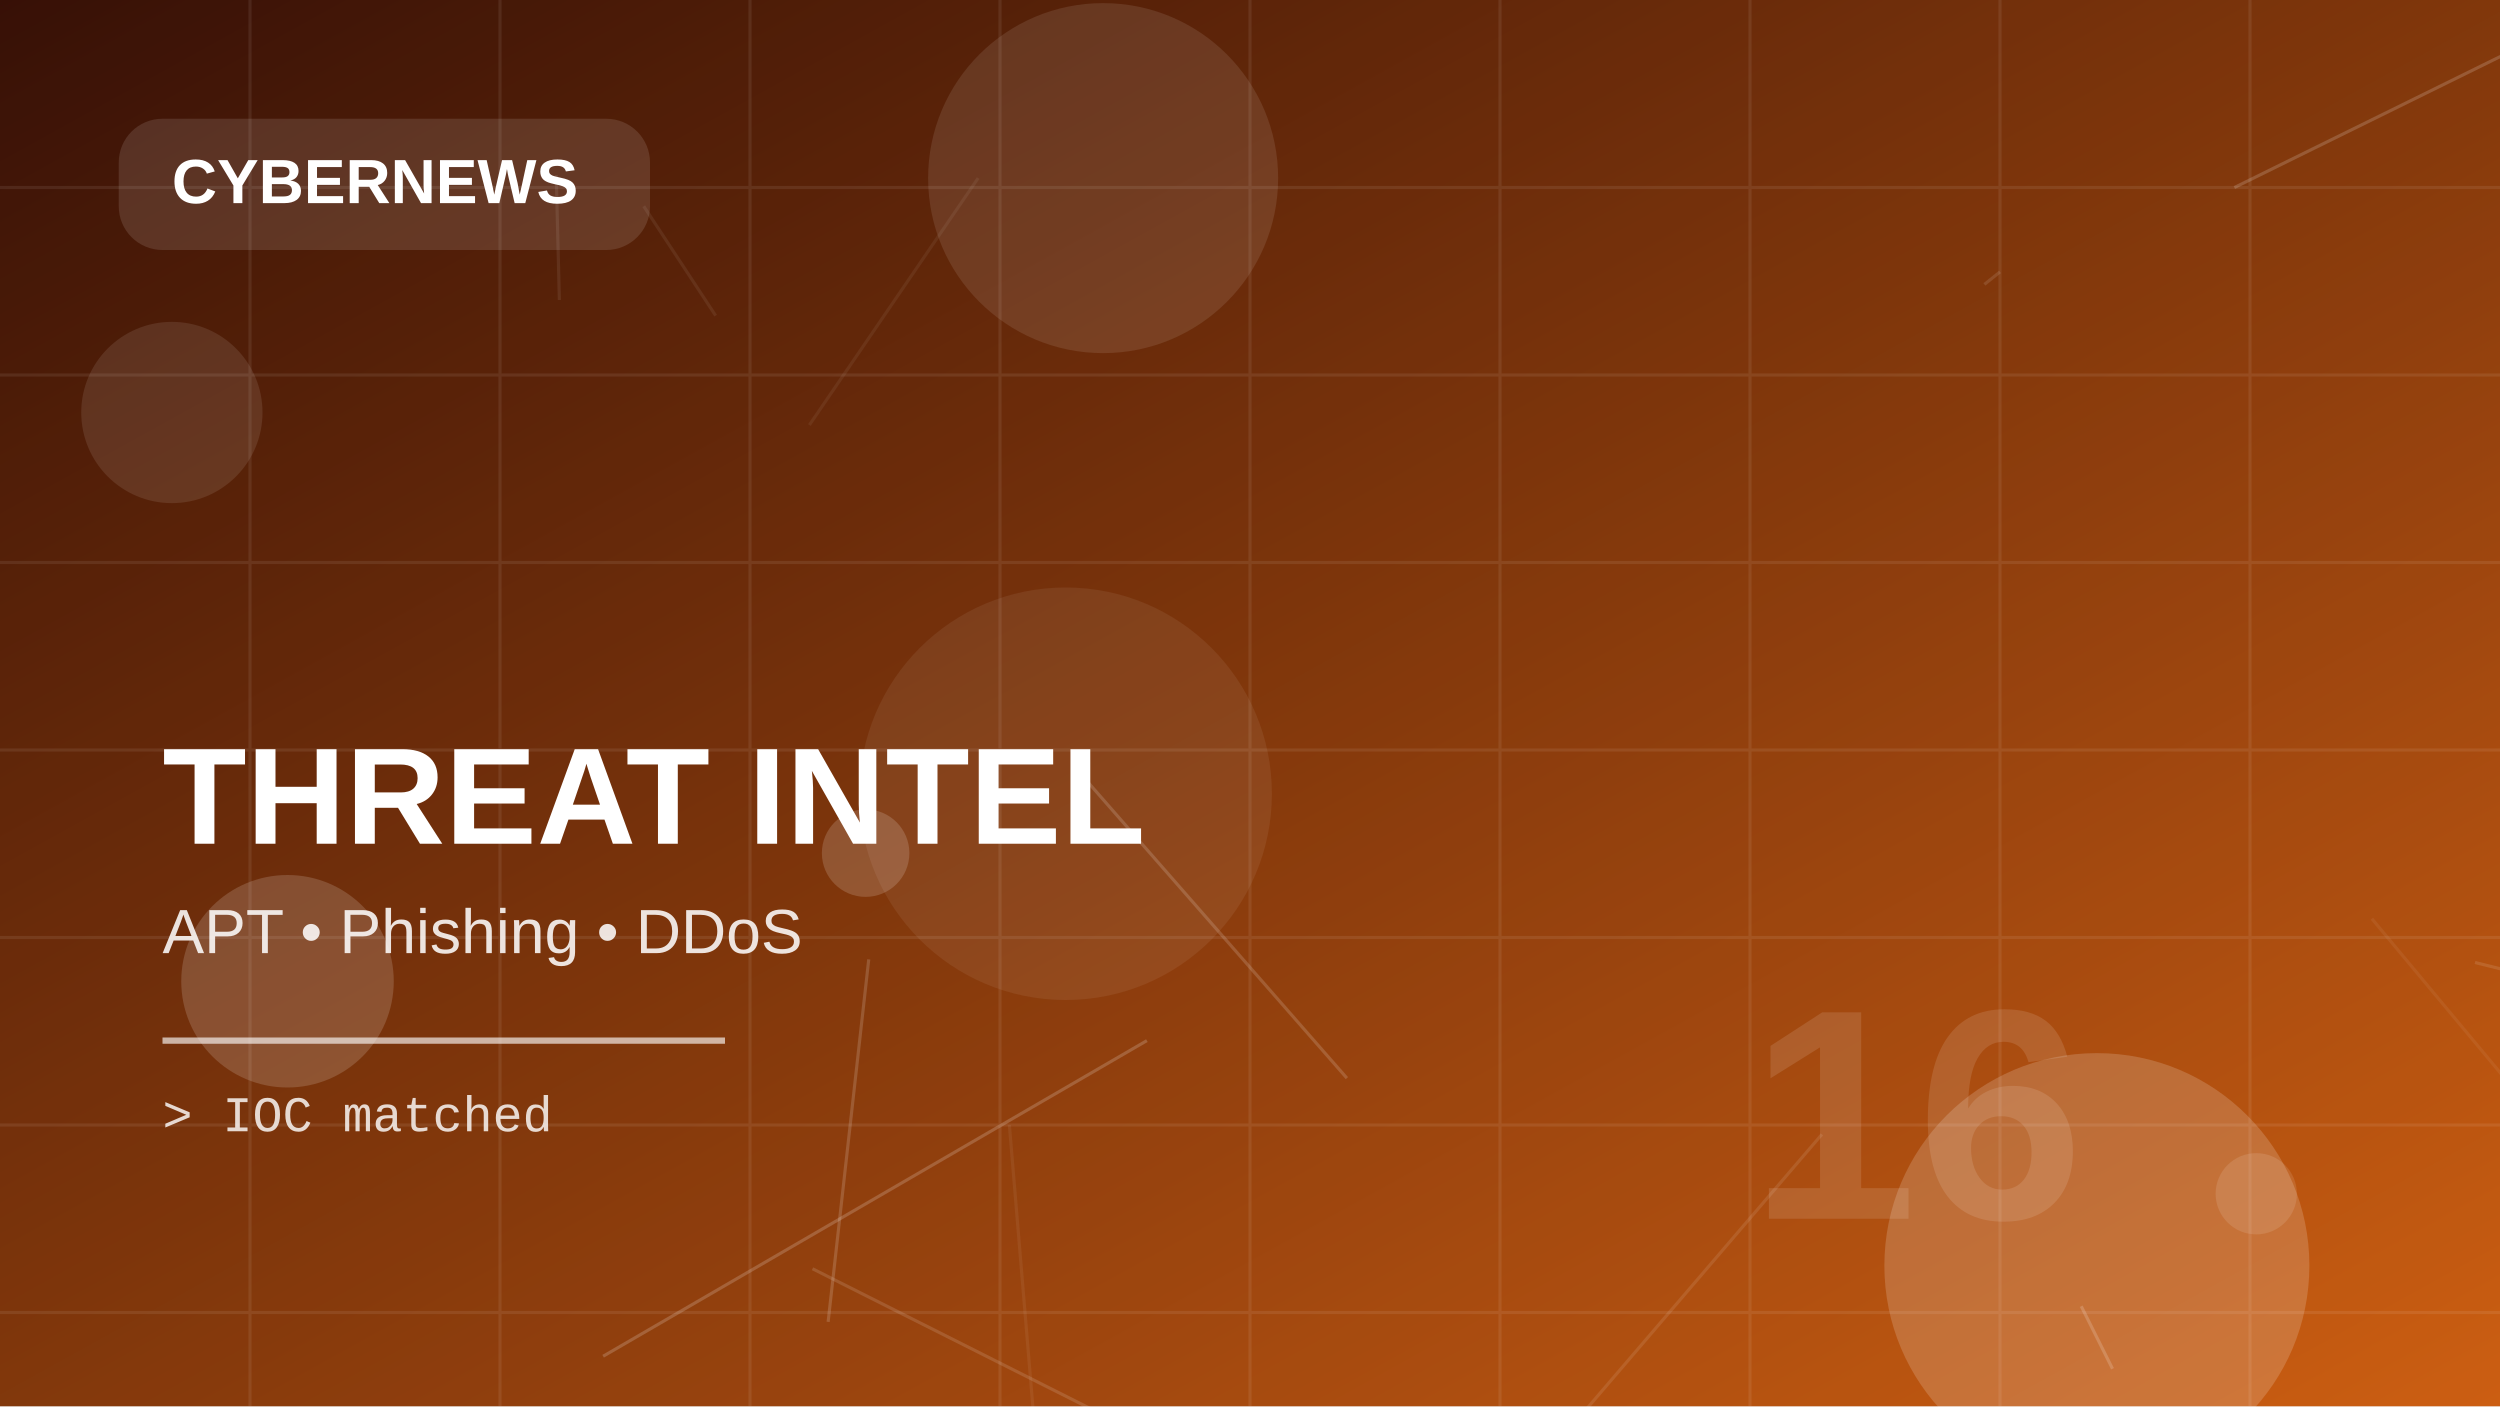
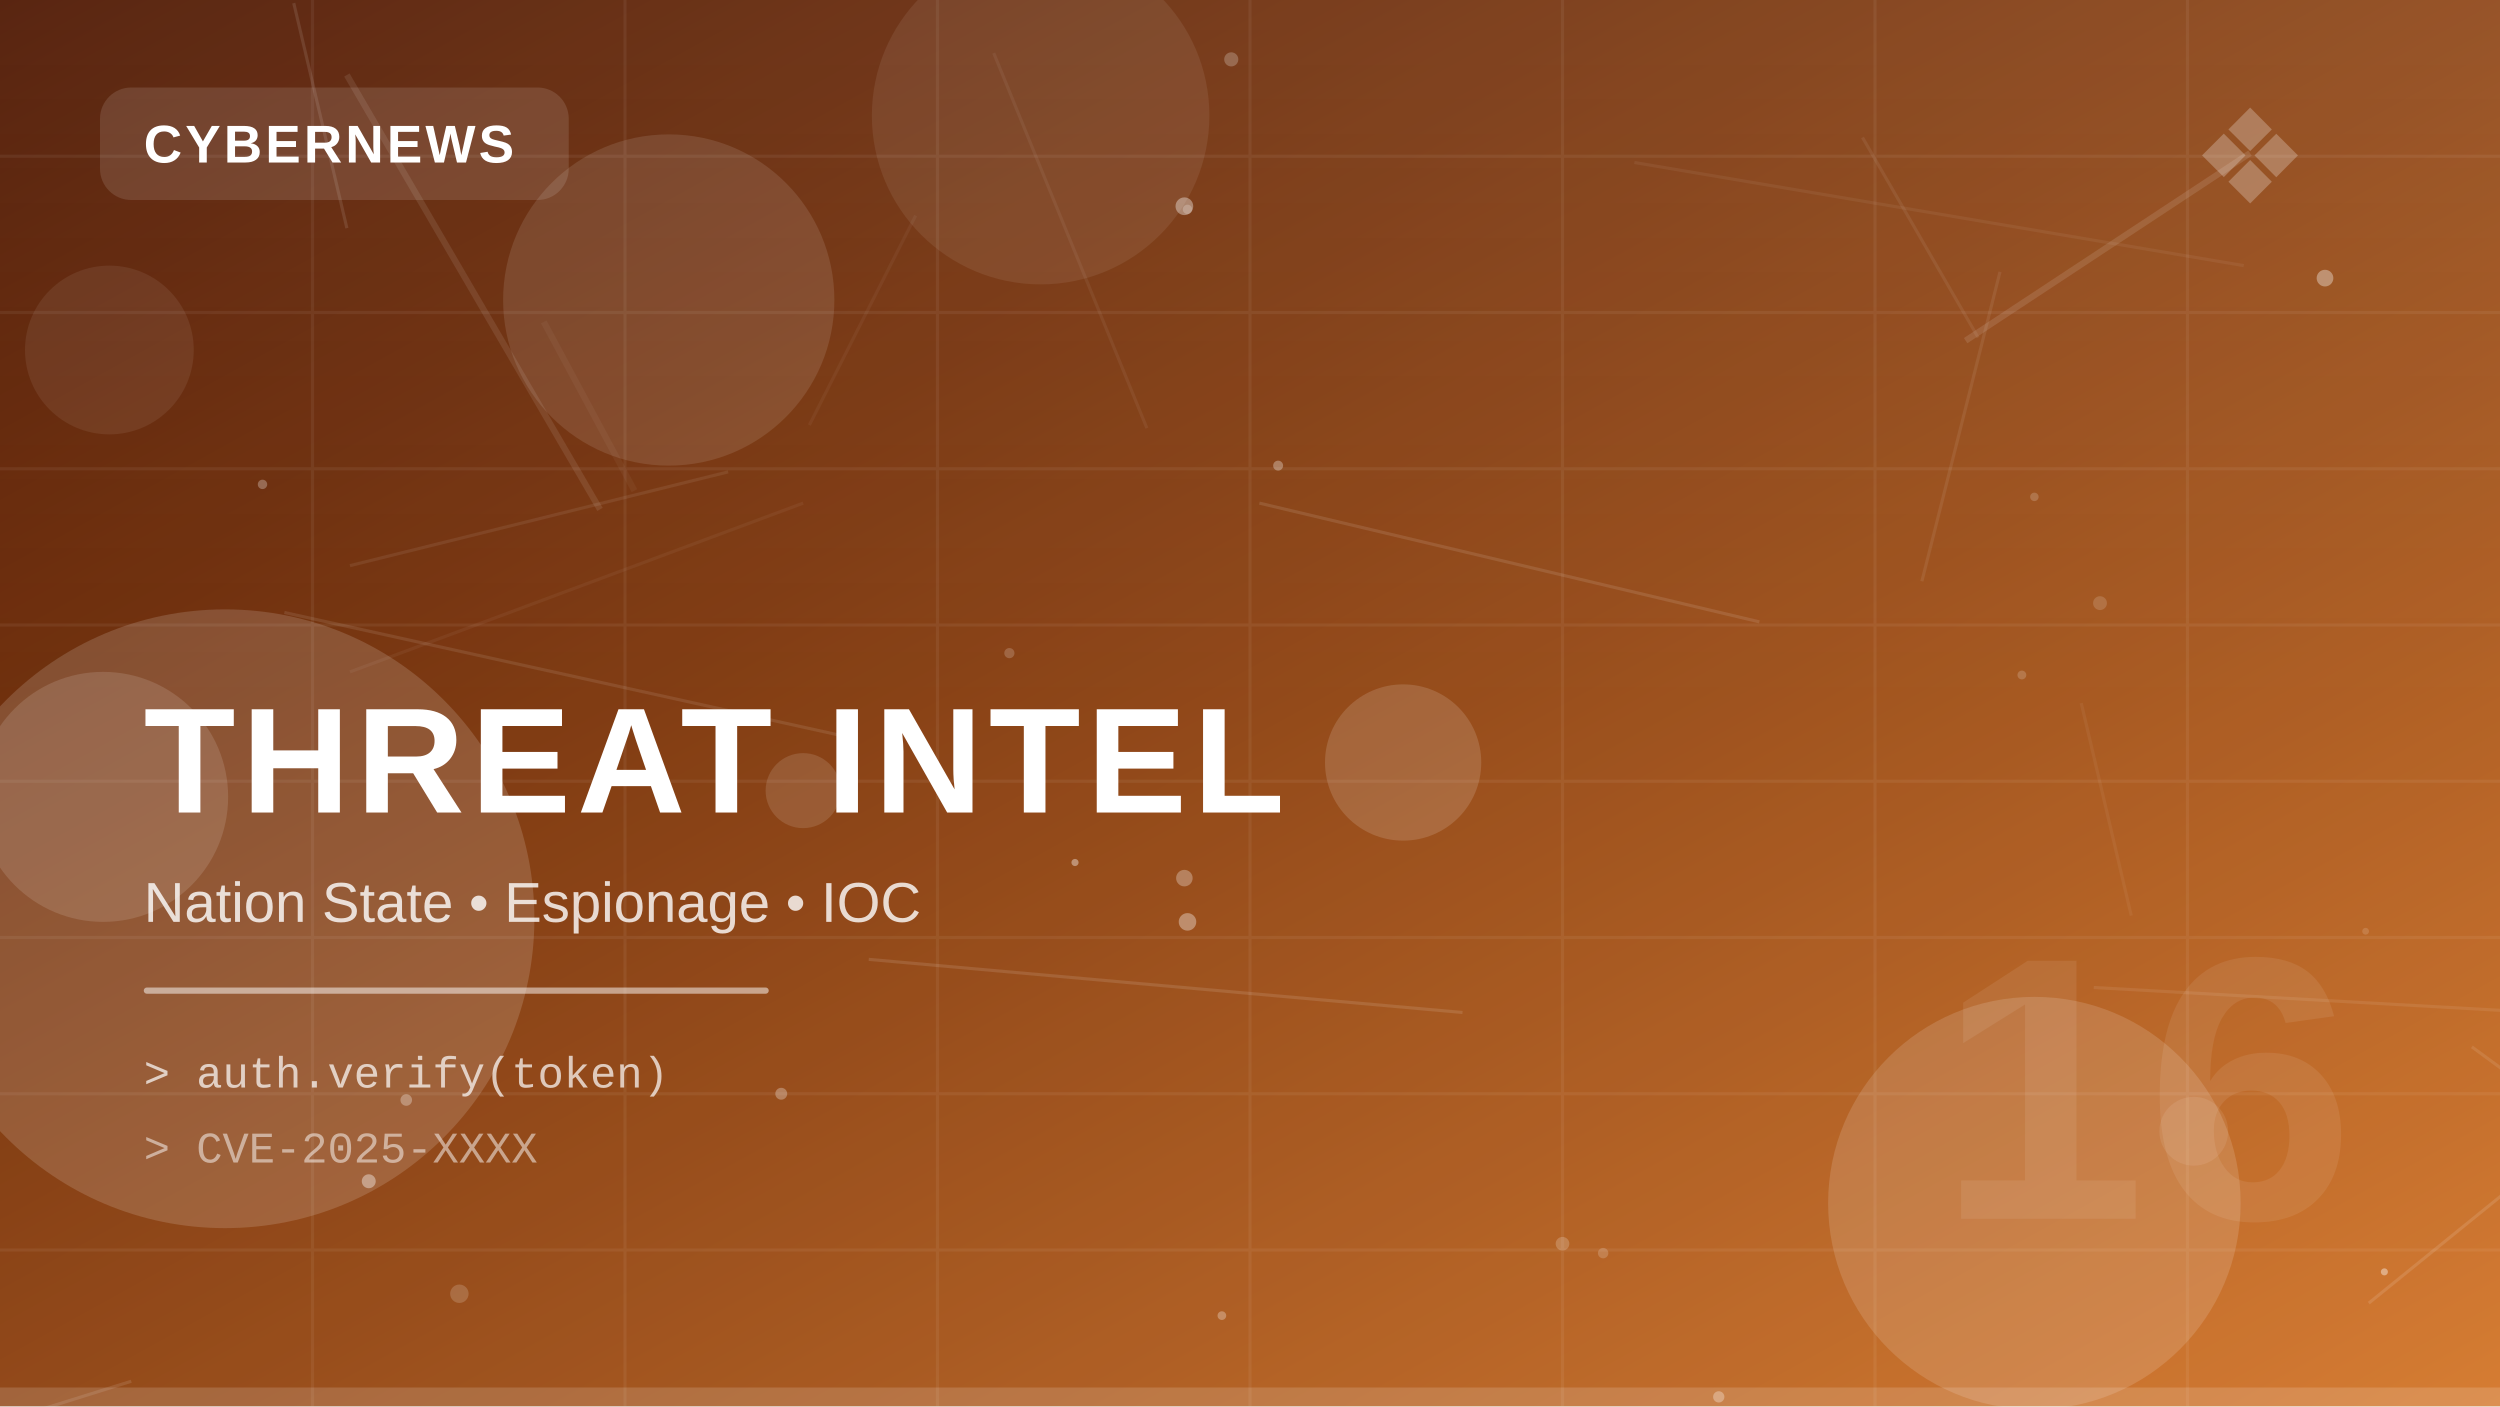
<svg xmlns="http://www.w3.org/2000/svg" width="800" height="450" viewBox="0 0 800 450">
  <defs>
-     <linearGradient id="g" x1="0" y1="0" x2="1" y2="1">
-       <stop offset="0%" stop-color="#431407" />
-       <stop offset="100%" stop-color="#f97316" />
+     <linearGradient id="bg" x1="0" y1="0" x2="1" y2="1">
+       <stop offset="0%" stop-color="#5c1a00" />
+       <stop offset="100%" stop-color="#fb923c" />
+     </linearGradient>
+     <linearGradient id="shine" x1="0" y1="0" x2="0" y2="1">
+       <stop offset="0%" stop-color="rgba(255,255,255,0.08)" />
+       <stop offset="100%" stop-color="rgba(255,255,255,0)" />
    </linearGradient>
  </defs>
-   <rect width="800" height="450" fill="url(#g)" />
-   <rect width="800" height="450" fill="rgba(0,0,0,0.18)" />
+   <rect width="800" height="450" fill="url(#bg)" />
+   <rect width="800" height="225" fill="url(#shine)" />
+   <rect width="800" height="450" fill="rgba(0,0,0,0.15)" />
+   <g opacity="0.06">
+     <path d="M0 50H800 M0 100H800 M0 150H800 M0 200H800 M0 250H800 M0 300H800 M0 350H800 M0 400H800" stroke="white" stroke-width="1" />
+     <path d="M100 0V450 M200 0V450 M300 0V450 M400 0V450 M500 0V450 M600 0V450 M700 0V450" stroke="white" stroke-width="1" />
+   </g>
+   <circle cx="449" cy="244" r="25" fill="rgba(255,255,255,0.142)" />
+   <circle cx="702" cy="362" r="11" fill="rgba(255,255,255,0.084)" />
+   <circle cx="257" cy="253" r="12" fill="rgba(255,255,255,0.127)" />
+   <circle cx="651" cy="385" r="66" fill="rgba(255,255,255,0.14)" />
+   <circle cx="35" cy="112" r="27" fill="rgba(255,255,255,0.074)" />
+   <circle cx="333" cy="37" r="54" fill="rgba(255,255,255,0.075)" />
+   <circle cx="72" cy="294" r="99" fill="rgba(255,255,255,0.149)" />
+   <circle cx="214" cy="96" r="53" fill="rgba(255,255,255,0.108)" />
+   <circle cx="33" cy="255" r="40" fill="rgba(255,255,255,0.125)" />
+   <line x1="791" y1="335" x2="987" y2="479" stroke="rgba(255,255,255,0.097)" stroke-width="1" />
+   <line x1="112" y1="215" x2="257" y2="161" stroke="rgba(255,255,255,0.048)" stroke-width="1" />
+   <line x1="278" y1="307" x2="468" y2="324" stroke="rgba(255,255,255,0.114)" stroke-width="1" />
+   <line x1="112" y1="181" x2="233" y2="151" stroke="rgba(255,255,255,0.076)" stroke-width="1" />
+   <line x1="629" y1="109" x2="720" y2="49" stroke="rgba(255,255,255,0.111)" stroke-width="2" />
+   <line x1="640" y1="87" x2="615" y2="186" stroke="rgba(255,255,255,0.076)" stroke-width="1" />
+   <line x1="403" y1="161" x2="563" y2="199" stroke="rgba(255,255,255,0.108)" stroke-width="1" />
+   <line x1="259" y1="136" x2="293" y2="69" stroke="rgba(255,255,255,0.044)" stroke-width="1" />
+   <line x1="203" y1="157" x2="174" y2="103" stroke="rgba(255,255,255,0.041)" stroke-width="2" />
+   <line x1="633" y1="108" x2="596" y2="44" stroke="rgba(255,255,255,0.067)" stroke-width="1" />
+   <line x1="318" y1="17" x2="367" y2="137" stroke="rgba(255,255,255,0.056)" stroke-width="1" />
+   <line x1="666" y1="225" x2="682" y2="293" stroke="rgba(255,255,255,0.053)" stroke-width="1" />
+   <line x1="91" y1="196" x2="272" y2="236" stroke="rgba(255,255,255,0.097)" stroke-width="1" />
+   <line x1="111" y1="73" x2="94" y2="1" stroke="rgba(255,255,255,0.103)" stroke-width="1" />
+   <line x1="192" y1="163" x2="111" y2="24" stroke="rgba(255,255,255,0.091)" stroke-width="2" />
+   <line x1="42" y1="442" x2="-118" y2="492" stroke="rgba(255,255,255,0.106)" stroke-width="1" />
+   <line x1="523" y1="52" x2="718" y2="85" stroke="rgba(255,255,255,0.056)" stroke-width="1" />
+   <line x1="758" y1="417" x2="874" y2="323" stroke="rgba(255,255,255,0.117)" stroke-width="1" />
+   <line x1="670" y1="316" x2="848" y2="326" stroke="rgba(255,255,255,0.082)" stroke-width="1" />
+   <circle cx="118" cy="378" r="2.232" fill="rgba(255,255,255,0.39)" />
+   <circle cx="130" cy="352" r="1.858" fill="rgba(255,255,255,0.3)" />
+   <circle cx="651" cy="159" r="1.354" fill="rgba(255,255,255,0.18)" />
+   <circle cx="394" cy="19" r="2.258" fill="rgba(255,255,255,0.23)" />
+   <circle cx="757" cy="298" r="1.086" fill="rgba(255,255,255,0.14)" />
+   <circle cx="647" cy="216" r="1.409" fill="rgba(255,255,255,0.18)" />
+   <circle cx="763" cy="407" r="1.132" fill="rgba(255,255,255,0.4)" />
+   <circle cx="550" cy="447" r="1.806" fill="rgba(255,255,255,0.3)" />
+   <circle cx="147" cy="414" r="2.947" fill="rgba(255,255,255,0.17)" />
+   <circle cx="379" cy="66" r="2.835" fill="rgba(255,255,255,0.37)" />
+   <circle cx="513" cy="401" r="1.668" fill="rgba(255,255,255,0.18)" />
+   <circle cx="744" cy="89" r="2.671" fill="rgba(255,255,255,0.35)" />
+   <circle cx="391" cy="421" r="1.387" fill="rgba(255,255,255,0.29)" />
+   <circle cx="379" cy="281" r="2.646" fill="rgba(255,255,255,0.29)" />
+   <circle cx="250" cy="350" r="1.903" fill="rgba(255,255,255,0.29)" />
+   <circle cx="84" cy="155" r="1.503" fill="rgba(255,255,255,0.28)" />
+   <circle cx="500" cy="398" r="2.186" fill="rgba(255,255,255,0.2)" />
+   <circle cx="323" cy="209" r="1.63" fill="rgba(255,255,255,0.19)" />
+   <circle cx="344" cy="276" r="1.148" fill="rgba(255,255,255,0.39)" />
+   <circle cx="409" cy="149" r="1.593" fill="rgba(255,255,255,0.31)" />
+   <circle cx="380" cy="295" r="2.807" fill="rgba(255,255,255,0.35)" />
+   <circle cx="380" cy="67" r="1.504" fill="rgba(255,255,255,0.21)" />
+   <circle cx="672" cy="193" r="2.218" fill="rgba(255,255,255,0.15)" />
+   <g>
+     <rect x="32" y="28" rx="10" ry="10" width="150" height="36" fill="rgba(255,255,255,0.12)" />
+     <text x="46" y="52" font-family="Arial,Helvetica,sans-serif" font-size="17" font-weight="800" fill="white" letter-spacing="1">CYBERNEWS</text>
+   </g>
+   <g opacity="0.25">
+     <text x="720" y="65" font-family="Arial,sans-serif" font-size="42" fill="white" text-anchor="middle">❖</text>
+   </g>
+   <text x="46" y="260" font-family="Arial,Helvetica,sans-serif" font-size="48" font-weight="900" fill="white" letter-spacing="2">THREAT INTEL</text>
+   <text x="46" y="295" font-family="Arial,Helvetica,sans-serif" font-size="18" font-weight="500" fill="rgba(255,255,255,0.8)">Nation State • Espionage • IOC</text>
+   <rect x="46" y="316" width="200" height="2" fill="rgba(255,255,255,0.5)" rx="1" />
+   <text x="46" y="348" font-family="Courier New,monospace" font-size="14" fill="rgba(255,255,255,0.7)">&gt; auth.verify(token)</text>
+   <text x="46" y="372" font-family="Courier New,monospace" font-size="14" fill="rgba(255,255,255,0.5)">&gt; CVE-2025-XXXX</text>
  <g opacity="0.08">
-     <path d="M0 60 H800 M0 120 H800 M0 180 H800 M0 240 H800 M0 300 H800 M0 360 H800 M0 420 H800" stroke="white" stroke-width="1" />
-     <path d="M80 0 V450 M160 0 V450 M240 0 V450 M320 0 V450 M400 0 V450 M480 0 V450 M560 0 V450 M640 0 V450 M720 0 V450" stroke="white" stroke-width="1" />
+     <text x="620" y="390" font-family="Arial,sans-serif" font-size="120" font-weight="900" fill="white">16</text>
  </g>
-   <circle cx="341" cy="254" r="66" fill="rgba(255,255,255,0.07)" />
-   <circle cx="722" cy="382" r="13" fill="rgba(255,255,255,0.11)" />
-   <circle cx="277" cy="273" r="14" fill="rgba(255,255,255,0.16)" />
-   <circle cx="671" cy="405" r="68" fill="rgba(255,255,255,0.17)" />
-   <circle cx="55" cy="132" r="29" fill="rgba(255,255,255,0.1)" />
-   <circle cx="353" cy="57" r="56" fill="rgba(255,255,255,0.1)" />
-   <circle cx="92" cy="314" r="34" fill="rgba(255,255,255,0.16)" />
-   <line x1="367" y1="333" x2="193" y2="434" stroke="rgba(255,255,255,0.18)" stroke-width="1" />
-   <line x1="260" y1="406" x2="415" y2="484" stroke="rgba(255,255,255,0.13)" stroke-width="1" />
-   <line x1="759" y1="294" x2="844" y2="396" stroke="rgba(255,255,255,0.06)" stroke-width="1" />
-   <line x1="431" y1="345" x2="347" y2="249" stroke="rgba(255,255,255,0.16)" stroke-width="1" />
-   <line x1="278" y1="307" x2="265" y2="423" stroke="rgba(255,255,255,0.16)" stroke-width="1" />
-   <line x1="178" y1="56" x2="179" y2="96" stroke="rgba(255,255,255,0.08)" stroke-width="1" />
-   <line x1="715" y1="60" x2="849" y2="-6" stroke="rgba(255,255,255,0.17)" stroke-width="1" />
-   <line x1="583" y1="363" x2="493" y2="468" stroke="rgba(255,255,255,0.1)" stroke-width="1" />
-   <line x1="640" y1="87" x2="635" y2="91" stroke="rgba(255,255,255,0.11)" stroke-width="1" />
-   <line x1="676" y1="438" x2="666" y2="418" stroke="rgba(255,255,255,0.17)" stroke-width="1" />
-   <line x1="323" y1="360" x2="331" y2="456" stroke="rgba(255,255,255,0.06)" stroke-width="1" />
-   <line x1="259" y1="136" x2="313" y2="57" stroke="rgba(255,255,255,0.06)" stroke-width="1" />
-   <line x1="229" y1="101" x2="206" y2="66" stroke="rgba(255,255,255,0.07)" stroke-width="1" />
-   <line x1="792" y1="308" x2="949" y2="347" stroke="rgba(255,255,255,0.11)" stroke-width="1" />
-   <g>
-     <rect x="38" y="38" rx="14" ry="14" width="170" height="42" fill="rgba(255,255,255,0.12)" />
-     <text x="55" y="65" font-family="Arial, Helvetica, sans-serif" font-size="20" font-weight="700" fill="white">
-       CYBERNEWS
-     </text>
-   </g>
-   <g>
-     <text x="52" y="270" font-family="Arial, Helvetica, sans-serif" font-size="44" font-weight="900" fill="white">
-       THREAT INTEL
-     </text>
-     <text x="52" y="305" font-family="Arial, Helvetica, sans-serif" font-size="20" font-weight="500" fill="rgba(255,255,255,0.86)">
-       APT • Phishing • DDoS
-     </text>
-   </g>
-   <g opacity="0.9">
-     <rect x="52" y="332" width="180" height="2" fill="rgba(255,255,255,0.7)" />
-     <text x="52" y="362" font-family="Courier New, monospace" font-size="16" fill="rgba(255,255,255,0.9)">
-       &gt; IOC matched
-     </text>
-   </g>
-   <g opacity="0.12">
-     <text x="560" y="390" font-family="Arial, Helvetica, sans-serif" font-size="96" font-weight="900" fill="white">
-       16
-     </text>
-   </g>
+   <rect x="0" y="444" width="800" height="6" fill="rgba(255,255,255,0.15)" />
</svg>
